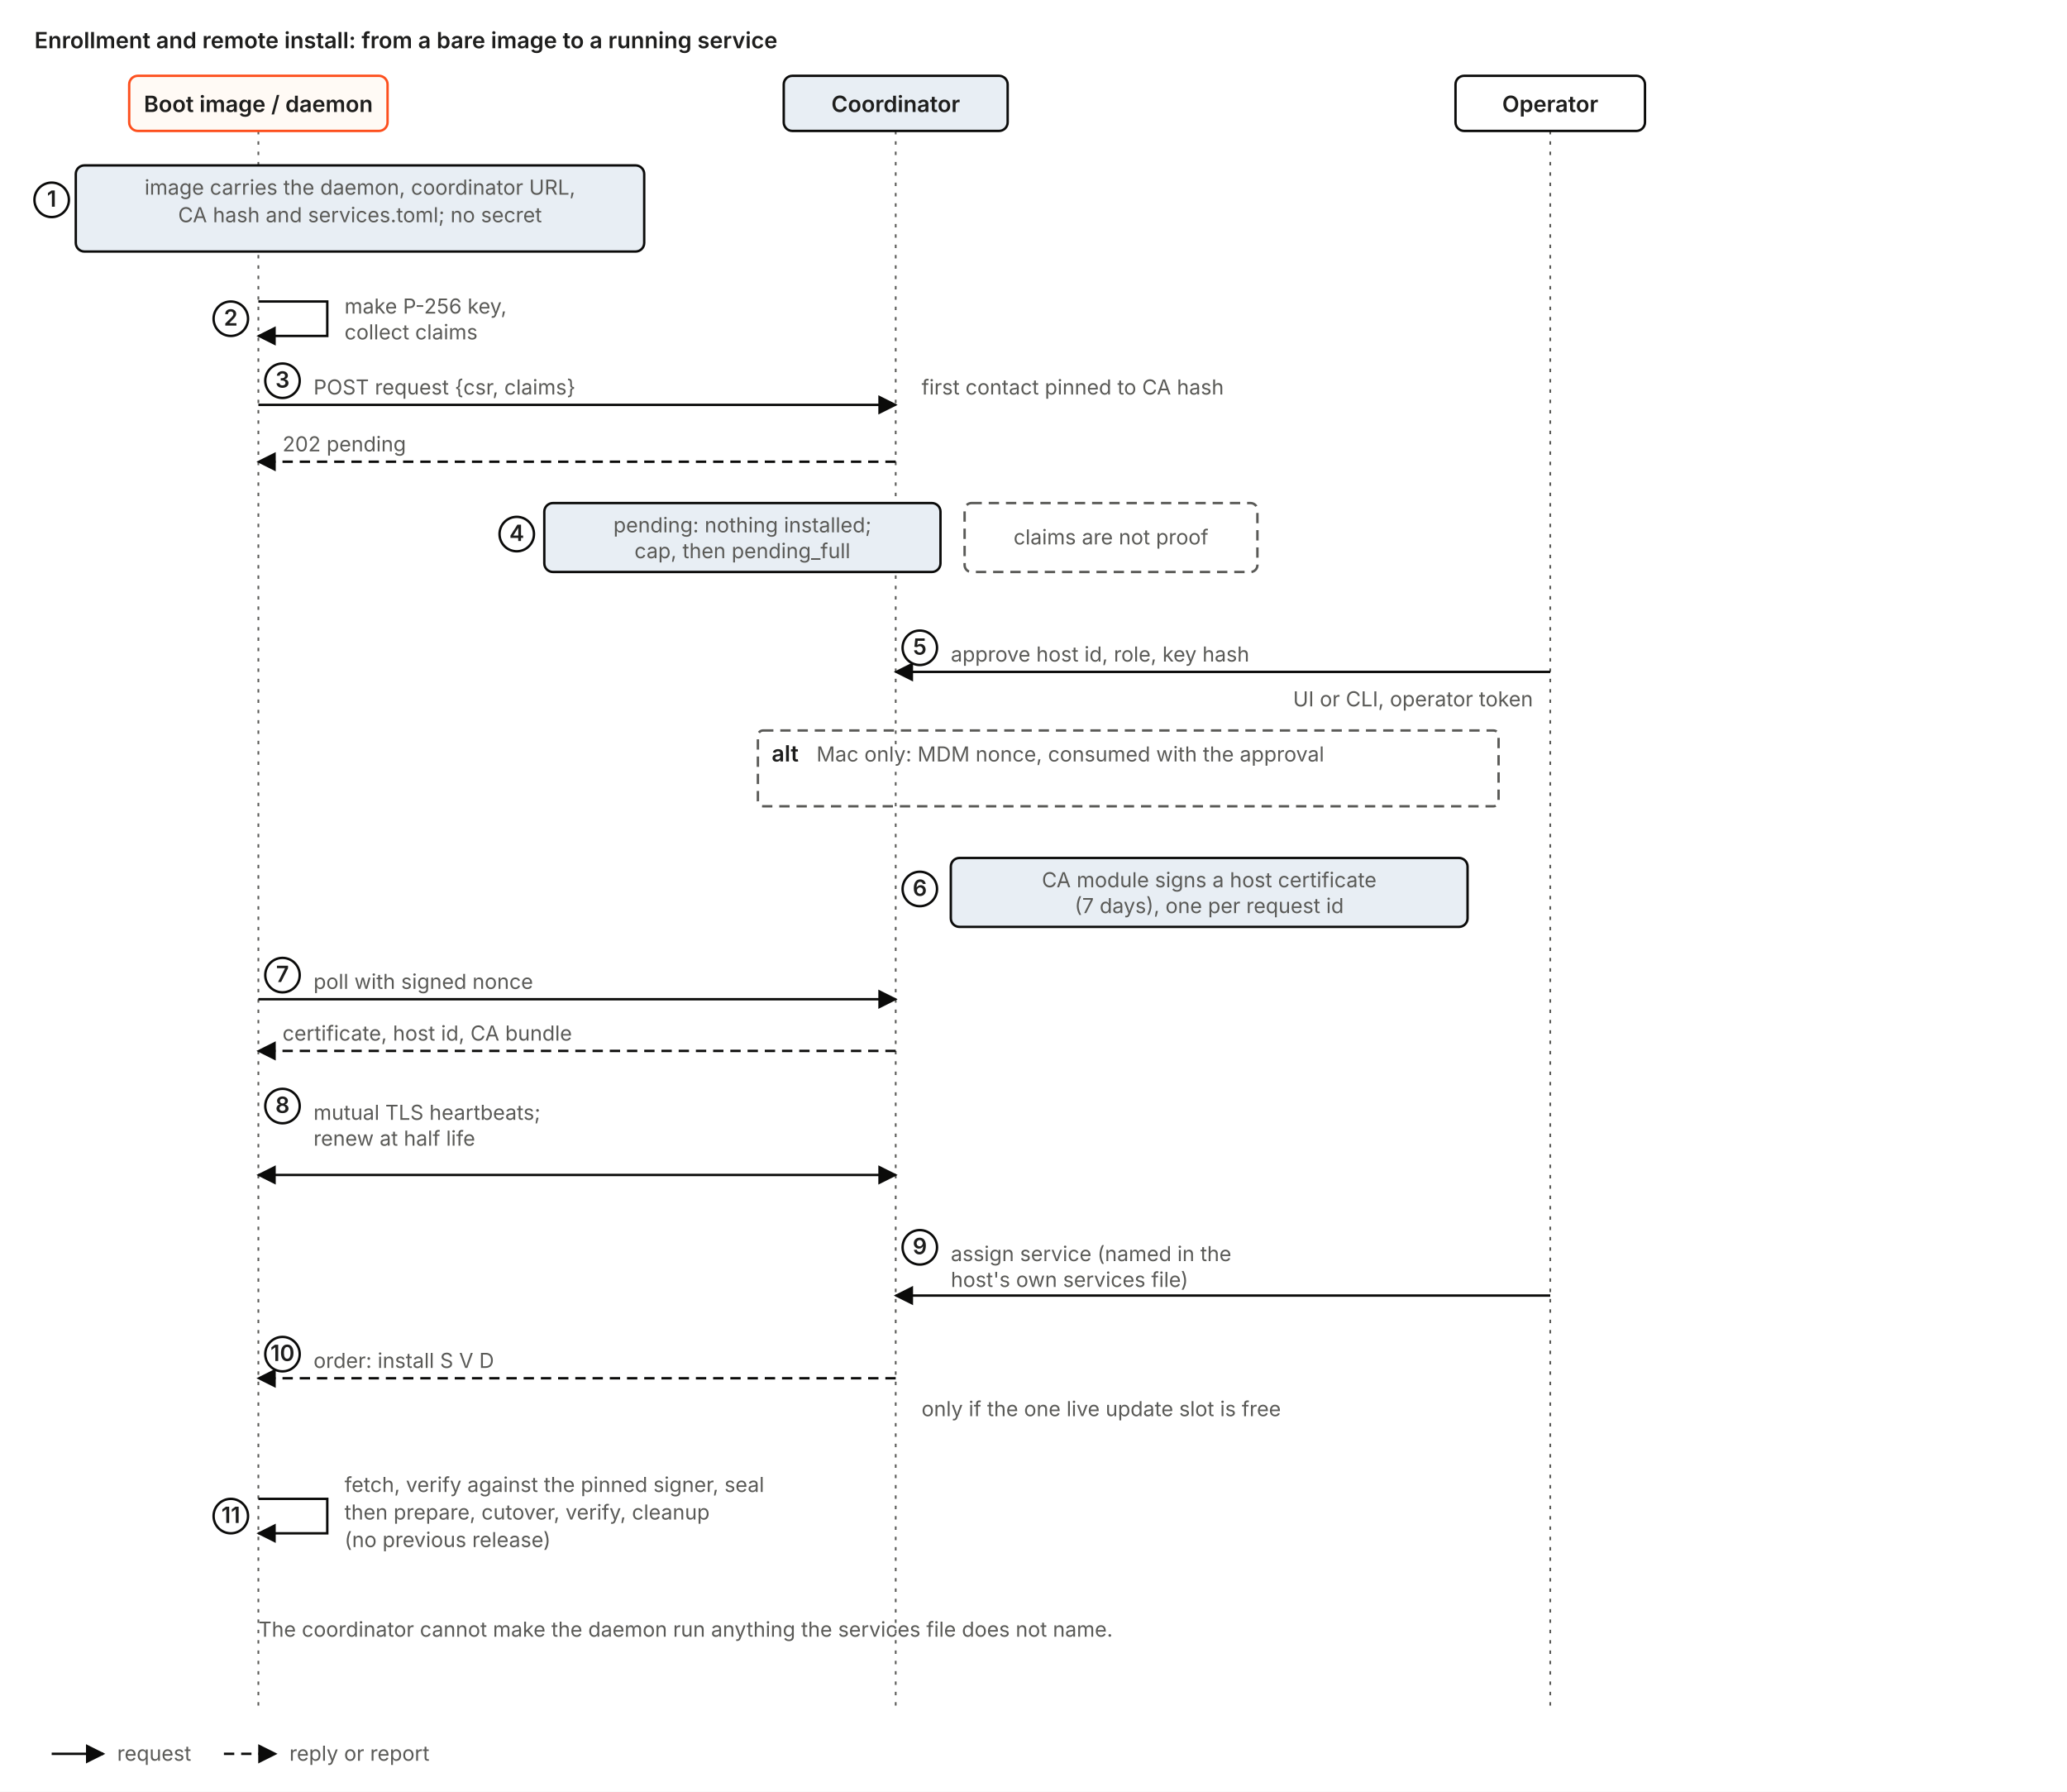
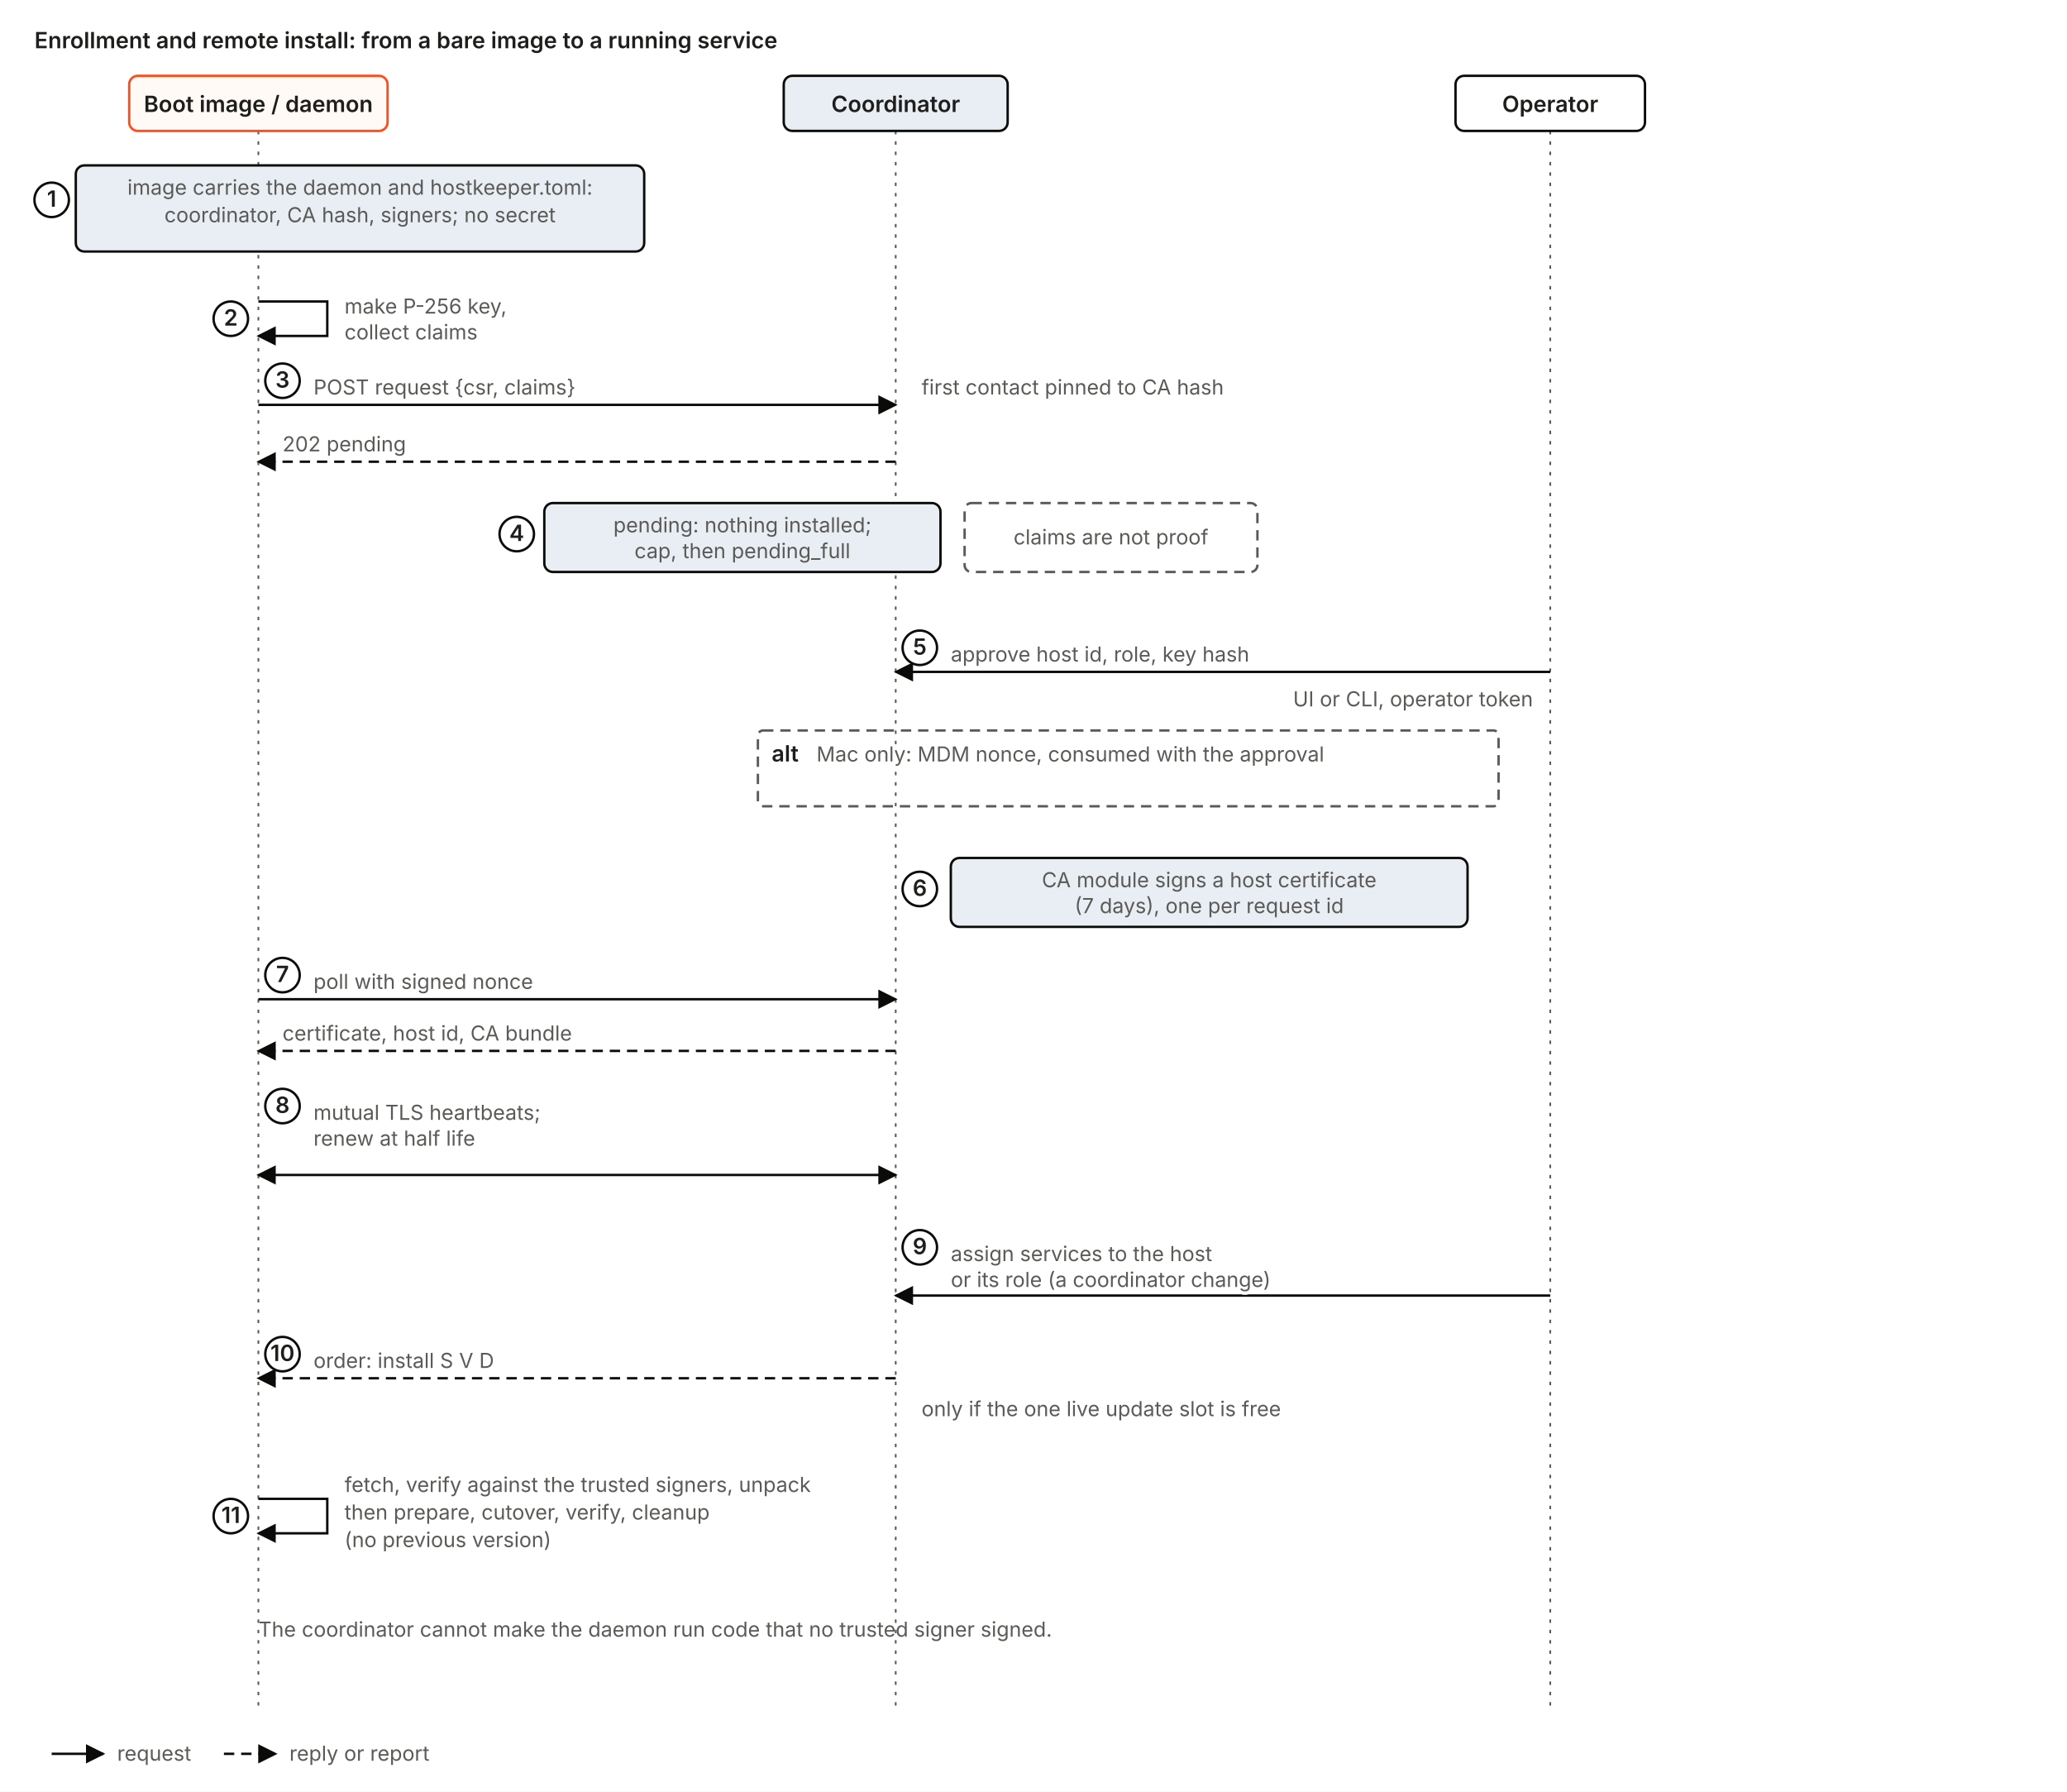
- <svg xmlns="http://www.w3.org/2000/svg" viewBox="0 0 1200 1040" width="1200" height="1040" role="img" aria-label="Enrollment and remote install: a boot image carrying the daemon, the coordinator URL, the CA fingerprint and the services file but no secret; a pending request; approval by the operator or a Mac nonce; a certificate; an assignment; and an install order that runs through the update path.">
+ <svg xmlns="http://www.w3.org/2000/svg" viewBox="0 0 1200 1040" width="1200" height="1040" role="img" aria-label="Enrollment and remote install: a boot image carrying the daemon and its daemon config with the coordinator address and CA fingerprint but no secret; a pending request; approval by the operator or a Mac nonce; a certificate; an assignment; and an install order that runs through the update path.">
  <defs>
    <marker id="enrollment-and-remote-install-ak" viewBox="0 0 10 10" refX="9" refY="5" markerWidth="8" markerHeight="8" orient="auto-start-reverse">
      <path d="M0,0 L10,5 L0,10 z" fill="#0B0B0A" />
    </marker>
    <marker id="enrollment-and-remote-install-ao" viewBox="0 0 10 10" refX="9" refY="5" markerWidth="8" markerHeight="8" orient="auto-start-reverse">
      <path d="M0,0 L10,5 L0,10 z" fill="#FD4F1D" />
    </marker>
  </defs>
  <style>
.box{fill:#FFFFFF;stroke:#0B0B0A;stroke-width:1.4}
.box-b{fill:#E8EEF4;stroke:#0B0B0A;stroke-width:1.4}
.box-o{fill:#FFFAF5;stroke:#FD4F1D;stroke-width:1.4}
.box-t{fill:none;stroke:#FD4F1D;stroke-width:2}
.box-p{fill:none;stroke:#5A5A57;stroke-width:1.4;stroke-dasharray:6 4}
.dash{stroke-dasharray:6 4}
.tb{stroke:#FD4F1D;fill:none;stroke-width:2.2;stroke-dasharray:8 5}
.ln{stroke:#0B0B0A;fill:none;stroke-width:1.4}
.ln-d{stroke:#0B0B0A;fill:none;stroke-width:1.4;stroke-dasharray:6 4}
.ln-o{stroke:#FD4F1D;fill:none;stroke-width:1.6}
.ln-od{stroke:#FD4F1D;fill:none;stroke-width:1.6;stroke-dasharray:6 4}
.life{stroke:#5A5A57;stroke-width:1;stroke-dasharray:2 4}
text{fill:#1E1E1D;font-family:system-ui,-apple-system,'Segoe UI',sans-serif;font-size:13px}
.b{font-weight:600}
.t-m{fill:#5A5A57;font-size:12px}
.lbl{paint-order:stroke;stroke:#FFFFFF;stroke-width:4px;stroke-linejoin:round}
</style>
  <rect x="0" y="0" width="1200" height="1040" fill="#FFFFFF" />
  <text x="20" y="28" class="b" font-size="16" text-anchor="start">Enrollment and remote install: from a bare image to a running service</text>
  <path d="M150,76 L150,990" class="life" />
  <path d="M520,76 L520,990" class="life" />
  <path d="M900,76 L900,990" class="life" />
  <rect x="75" y="44" width="150" height="32" rx="5" class="box-o" />
  <text x="150" y="65" class="b" text-anchor="middle">Boot image / daemon</text>
  <rect x="455" y="44" width="130" height="32" rx="5" class="box-b" />
  <text x="520" y="65" class="b" text-anchor="middle">Coordinator</text>
  <rect x="845" y="44" width="110" height="32" rx="5" class="box" />
  <text x="900" y="65" class="b" text-anchor="middle">Operator</text>
  <circle cx="30" cy="116" r="10" fill="#FFFFFF" stroke="#0B0B0A" stroke-width="1.4" />
  <text x="30" y="120" class="b" font-size="12" text-anchor="middle">1</text>
  <rect x="44" y="96" width="330" height="50" rx="5" class="box-b" />
-   <text x="209" y="113" class="t-m" text-anchor="middle">image carries the daemon, coordinator URL,</text>
-   <text x="209" y="129" class="t-m" text-anchor="middle">CA hash and services.toml; no secret</text>
+   <text x="209" y="113" class="t-m" text-anchor="middle">image carries the daemon and hostkeeper.toml:</text>
+   <text x="209" y="129" class="t-m" text-anchor="middle">coordinator, CA hash, signers; no secret</text>
  <path d="M150,175 L190,175 L190,195 L150,195" class="ln" marker-end="url(#enrollment-and-remote-install-ak)" />
  <circle cx="134" cy="185" r="10" fill="#FFFFFF" stroke="#0B0B0A" stroke-width="1.4" />
  <text x="134" y="189" class="b" font-size="12" text-anchor="middle">2</text>
  <text x="200" y="182" class="t-m lbl" text-anchor="start">make P-256 key,</text>
  <text x="200" y="197" class="t-m lbl" text-anchor="start">collect claims</text>
  <path d="M150,235 L520,235" class="ln" marker-end="url(#enrollment-and-remote-install-ak)" />
  <circle cx="164" cy="221" r="10" fill="#FFFFFF" stroke="#0B0B0A" stroke-width="1.4" />
  <text x="164" y="225" class="b" font-size="12" text-anchor="middle">3</text>
  <text x="182" y="229" class="t-m lbl" text-anchor="start">POST request {csr, claims}</text>
  <text x="535" y="229" class="t-m lbl" text-anchor="start">first contact pinned to CA hash</text>
  <path d="M520,268 L150,268" class="ln-d" marker-end="url(#enrollment-and-remote-install-ak)" />
  <text x="164" y="262" class="t-m lbl" text-anchor="start">202 pending</text>
  <circle cx="300" cy="310" r="10" fill="#FFFFFF" stroke="#0B0B0A" stroke-width="1.4" />
  <text x="300" y="314" class="b" font-size="12" text-anchor="middle">4</text>
  <rect x="316" y="292" width="230" height="40" rx="5" class="box-b" />
  <text x="431" y="309" class="t-m" text-anchor="middle">pending: nothing installed;</text>
  <text x="431" y="324" class="t-m" text-anchor="middle">cap, then pending_full</text>
  <rect x="560" y="292" width="170" height="40" rx="4" class="box-p" />
  <text x="645" y="316" class="t-m" text-anchor="middle">claims are not proof</text>
  <path d="M900,390 L520,390" class="ln" marker-end="url(#enrollment-and-remote-install-ak)" />
  <circle cx="534" cy="376" r="10" fill="#FFFFFF" stroke="#0B0B0A" stroke-width="1.4" />
  <text x="534" y="380" class="b" font-size="12" text-anchor="middle">5</text>
  <text x="552" y="384" class="t-m lbl" text-anchor="start">approve host id, role, key hash</text>
  <text x="890" y="410" class="t-m lbl" text-anchor="end">UI or CLI, operator token</text>
  <rect x="440" y="424" width="430" height="44" rx="3" class="box-p" />
  <text x="448" y="442" class="b" text-anchor="start">alt</text>
  <text x="474" y="442" class="t-m lbl" text-anchor="start">Mac only: MDM nonce, consumed with the approval</text>
  <circle cx="534" cy="516" r="10" fill="#FFFFFF" stroke="#0B0B0A" stroke-width="1.4" />
  <text x="534" y="520" class="b" font-size="12" text-anchor="middle">6</text>
  <rect x="552" y="498" width="300" height="40" rx="5" class="box-b" />
  <text x="702" y="515" class="t-m" text-anchor="middle">CA module signs a host certificate</text>
  <text x="702" y="530" class="t-m" text-anchor="middle">(7 days), one per request id</text>
  <path d="M150,580 L520,580" class="ln" marker-end="url(#enrollment-and-remote-install-ak)" />
  <circle cx="164" cy="566" r="10" fill="#FFFFFF" stroke="#0B0B0A" stroke-width="1.4" />
  <text x="164" y="570" class="b" font-size="12" text-anchor="middle">7</text>
  <text x="182" y="574" class="t-m lbl" text-anchor="start">poll with signed nonce</text>
  <path d="M520,610 L150,610" class="ln-d" marker-end="url(#enrollment-and-remote-install-ak)" />
  <text x="164" y="604" class="t-m lbl" text-anchor="start">certificate, host id, CA bundle</text>
  <path d="M150,682 L520,682" class="ln" marker-end="url(#enrollment-and-remote-install-ak)" marker-start="url(#enrollment-and-remote-install-ak)" />
  <circle cx="164" cy="642" r="10" fill="#FFFFFF" stroke="#0B0B0A" stroke-width="1.4" />
  <text x="164" y="646" class="b" font-size="12" text-anchor="middle">8</text>
  <text x="182" y="650" class="t-m lbl" text-anchor="start">mutual TLS heartbeats;</text>
  <text x="182" y="665" class="t-m lbl" text-anchor="start">renew at half life</text>
  <path d="M900,752 L520,752" class="ln" marker-end="url(#enrollment-and-remote-install-ak)" />
  <circle cx="534" cy="724" r="10" fill="#FFFFFF" stroke="#0B0B0A" stroke-width="1.4" />
  <text x="534" y="728" class="b" font-size="12" text-anchor="middle">9</text>
-   <text x="552" y="732" class="t-m lbl" text-anchor="start">assign service (named in the</text>
-   <text x="552" y="747" class="t-m lbl" text-anchor="start">host's own services file)</text>
+   <text x="552" y="732" class="t-m lbl" text-anchor="start">assign services to the host</text>
+   <text x="552" y="747" class="t-m lbl" text-anchor="start">or its role (a coordinator change)</text>
  <path d="M520,800 L150,800" class="ln-d" marker-end="url(#enrollment-and-remote-install-ak)" />
  <circle cx="164" cy="786" r="10" fill="#FFFFFF" stroke="#0B0B0A" stroke-width="1.4" />
  <text x="164" y="790" class="b" font-size="12" text-anchor="middle">10</text>
  <text x="182" y="794" class="t-m lbl" text-anchor="start">order: install S V D</text>
  <text x="535" y="822" class="t-m lbl" text-anchor="start">only if the one live update slot is free</text>
  <path d="M150,870 L190,870 L190,890 L150,890" class="ln" marker-end="url(#enrollment-and-remote-install-ak)" />
  <circle cx="134" cy="880" r="10" fill="#FFFFFF" stroke="#0B0B0A" stroke-width="1.4" />
  <text x="134" y="884" class="b" font-size="12" text-anchor="middle">11</text>
-   <text x="200" y="866" class="t-m lbl" text-anchor="start">fetch, verify against the pinned signer, seal</text>
+   <text x="200" y="866" class="t-m lbl" text-anchor="start">fetch, verify against the trusted signers, unpack</text>
  <text x="200" y="882" class="t-m lbl" text-anchor="start">then prepare, cutover, verify, cleanup</text>
-   <text x="200" y="898" class="t-m lbl" text-anchor="start">(no previous release)</text>
-   <text x="150" y="950" class="t-m" text-anchor="start">The coordinator cannot make the daemon run anything the services file does not name.</text>
+   <text x="200" y="898" class="t-m lbl" text-anchor="start">(no previous version)</text>
+   <text x="150" y="950" class="t-m" text-anchor="start">The coordinator cannot make the daemon run code that no trusted signer signed.</text>
  <path d="M30,1018 L60,1018" class="ln" marker-end="url(#enrollment-and-remote-install-ak)" />
  <text x="68" y="1022" class="t-m" text-anchor="start">request</text>
  <path d="M130,1018 L160,1018" class="ln-d" marker-end="url(#enrollment-and-remote-install-ak)" />
  <text x="168" y="1022" class="t-m" text-anchor="start">reply or report</text>
</svg>
